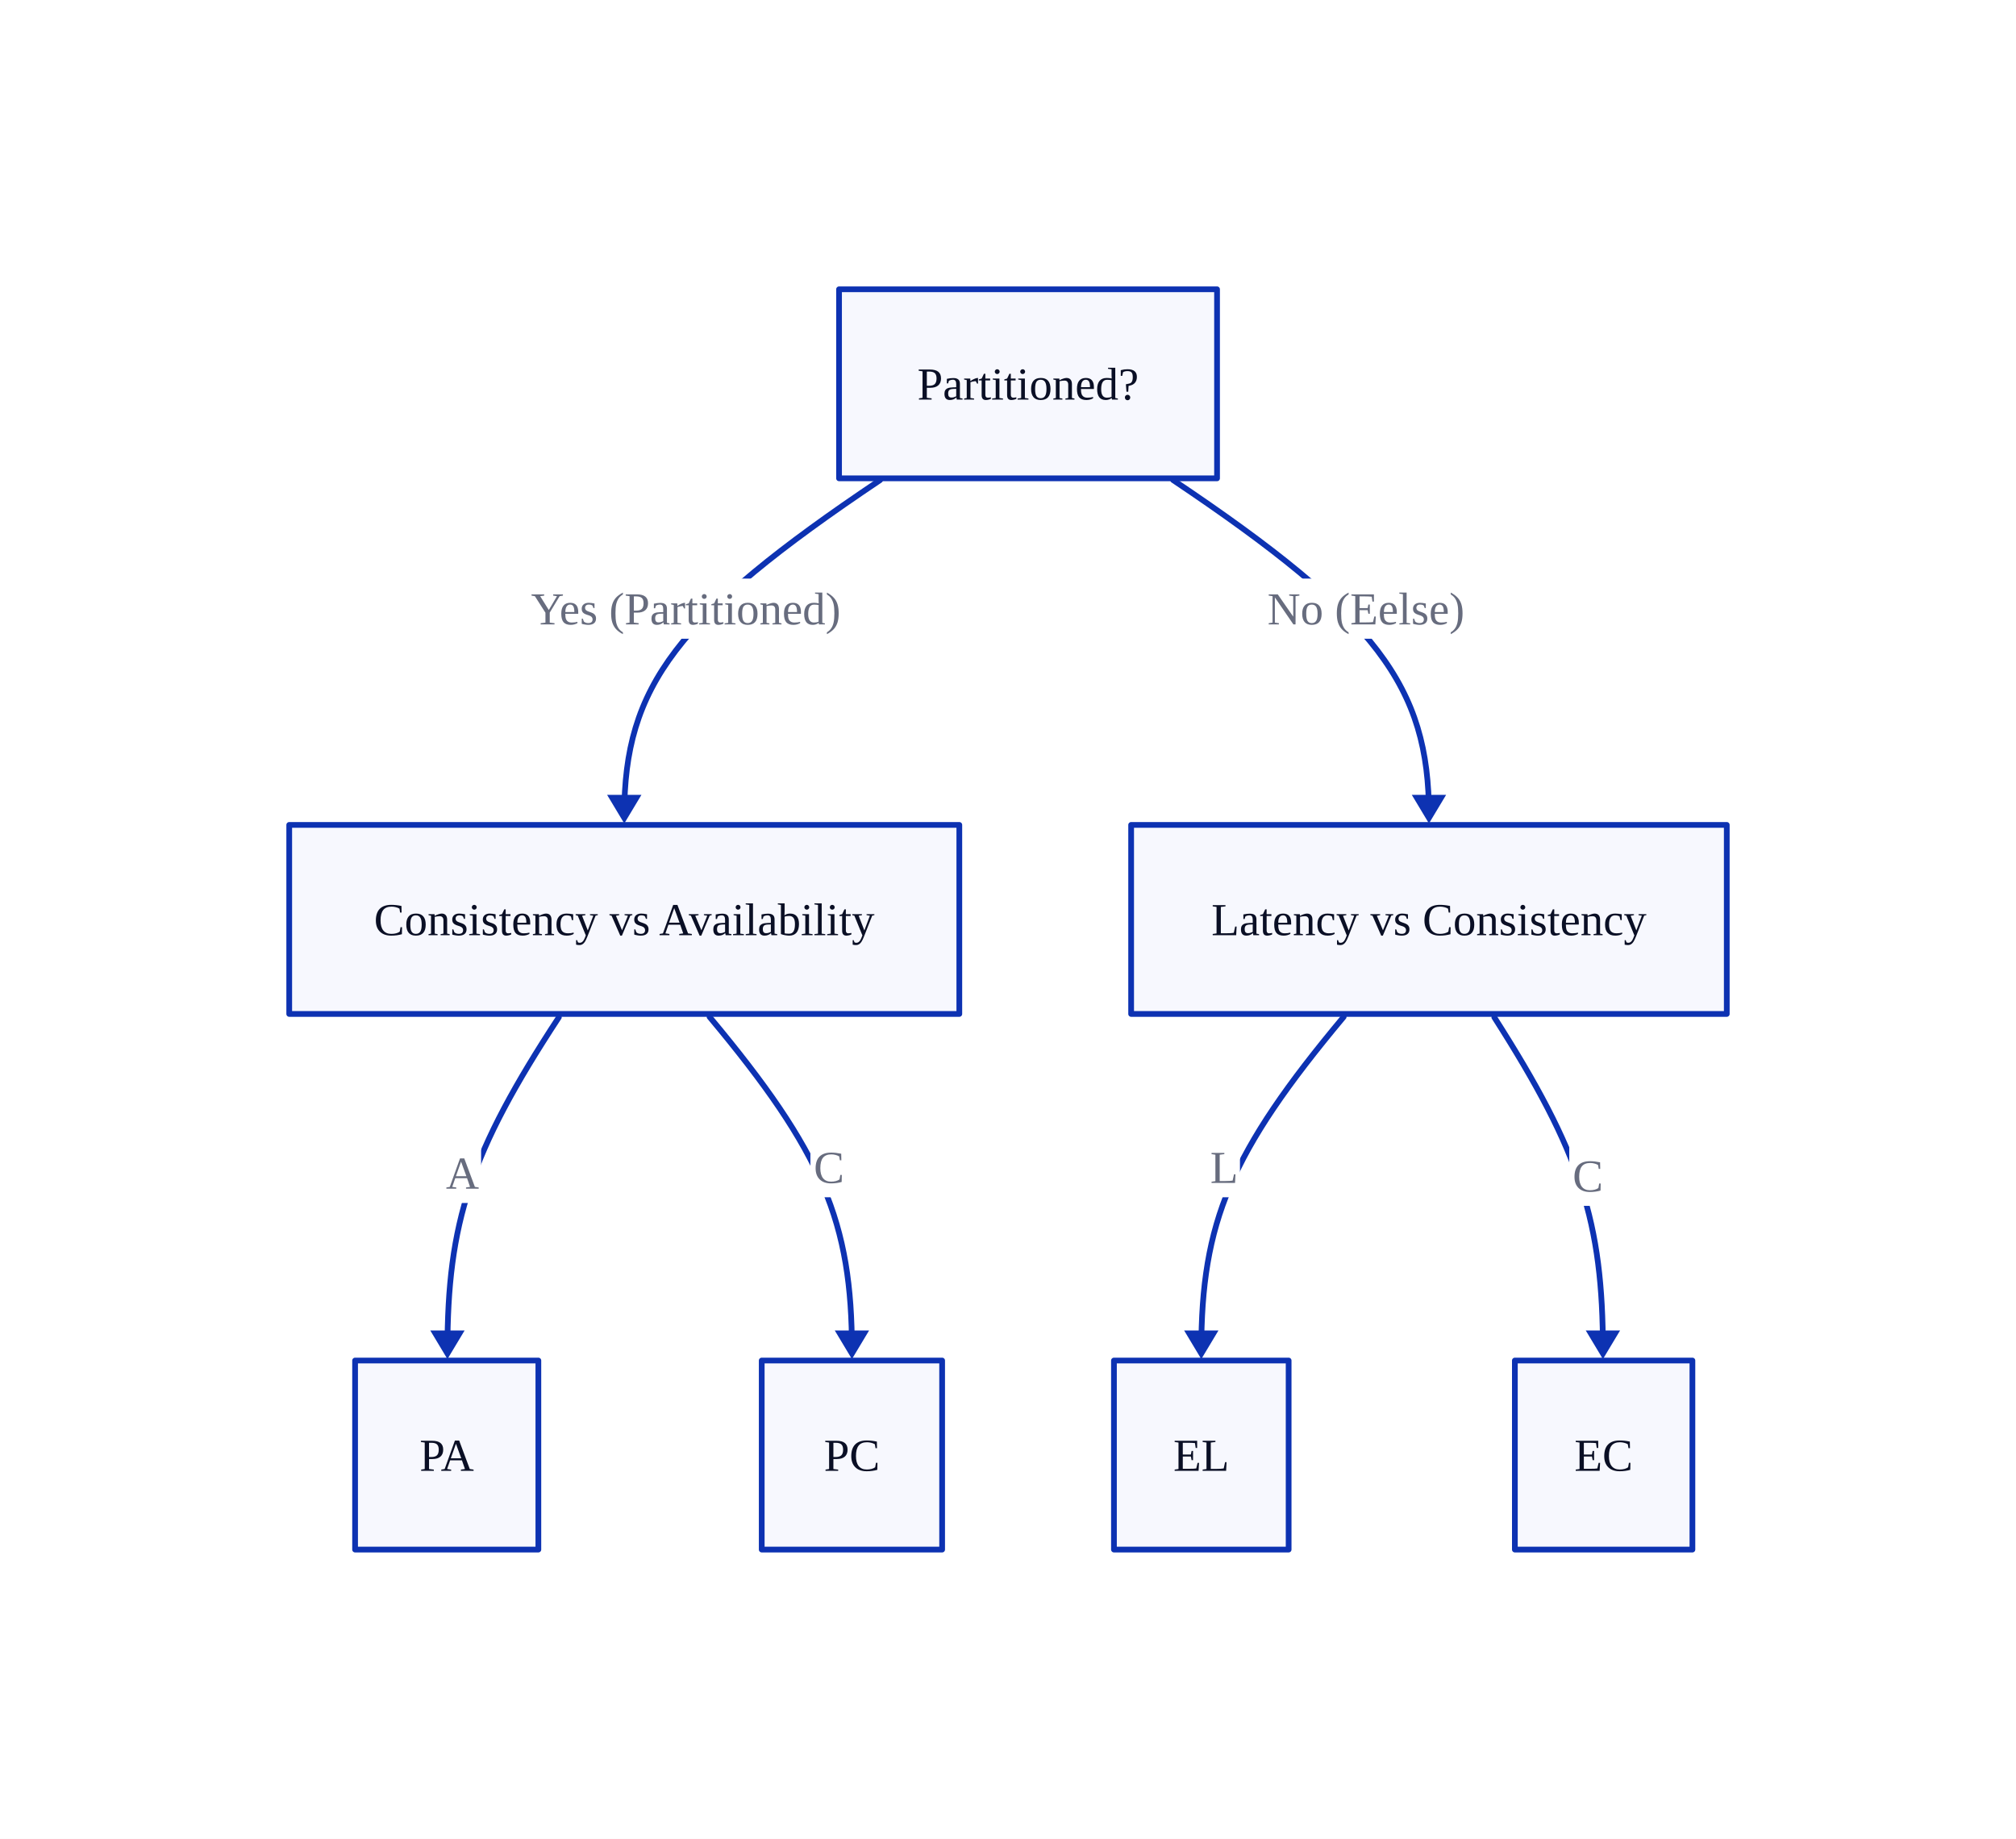
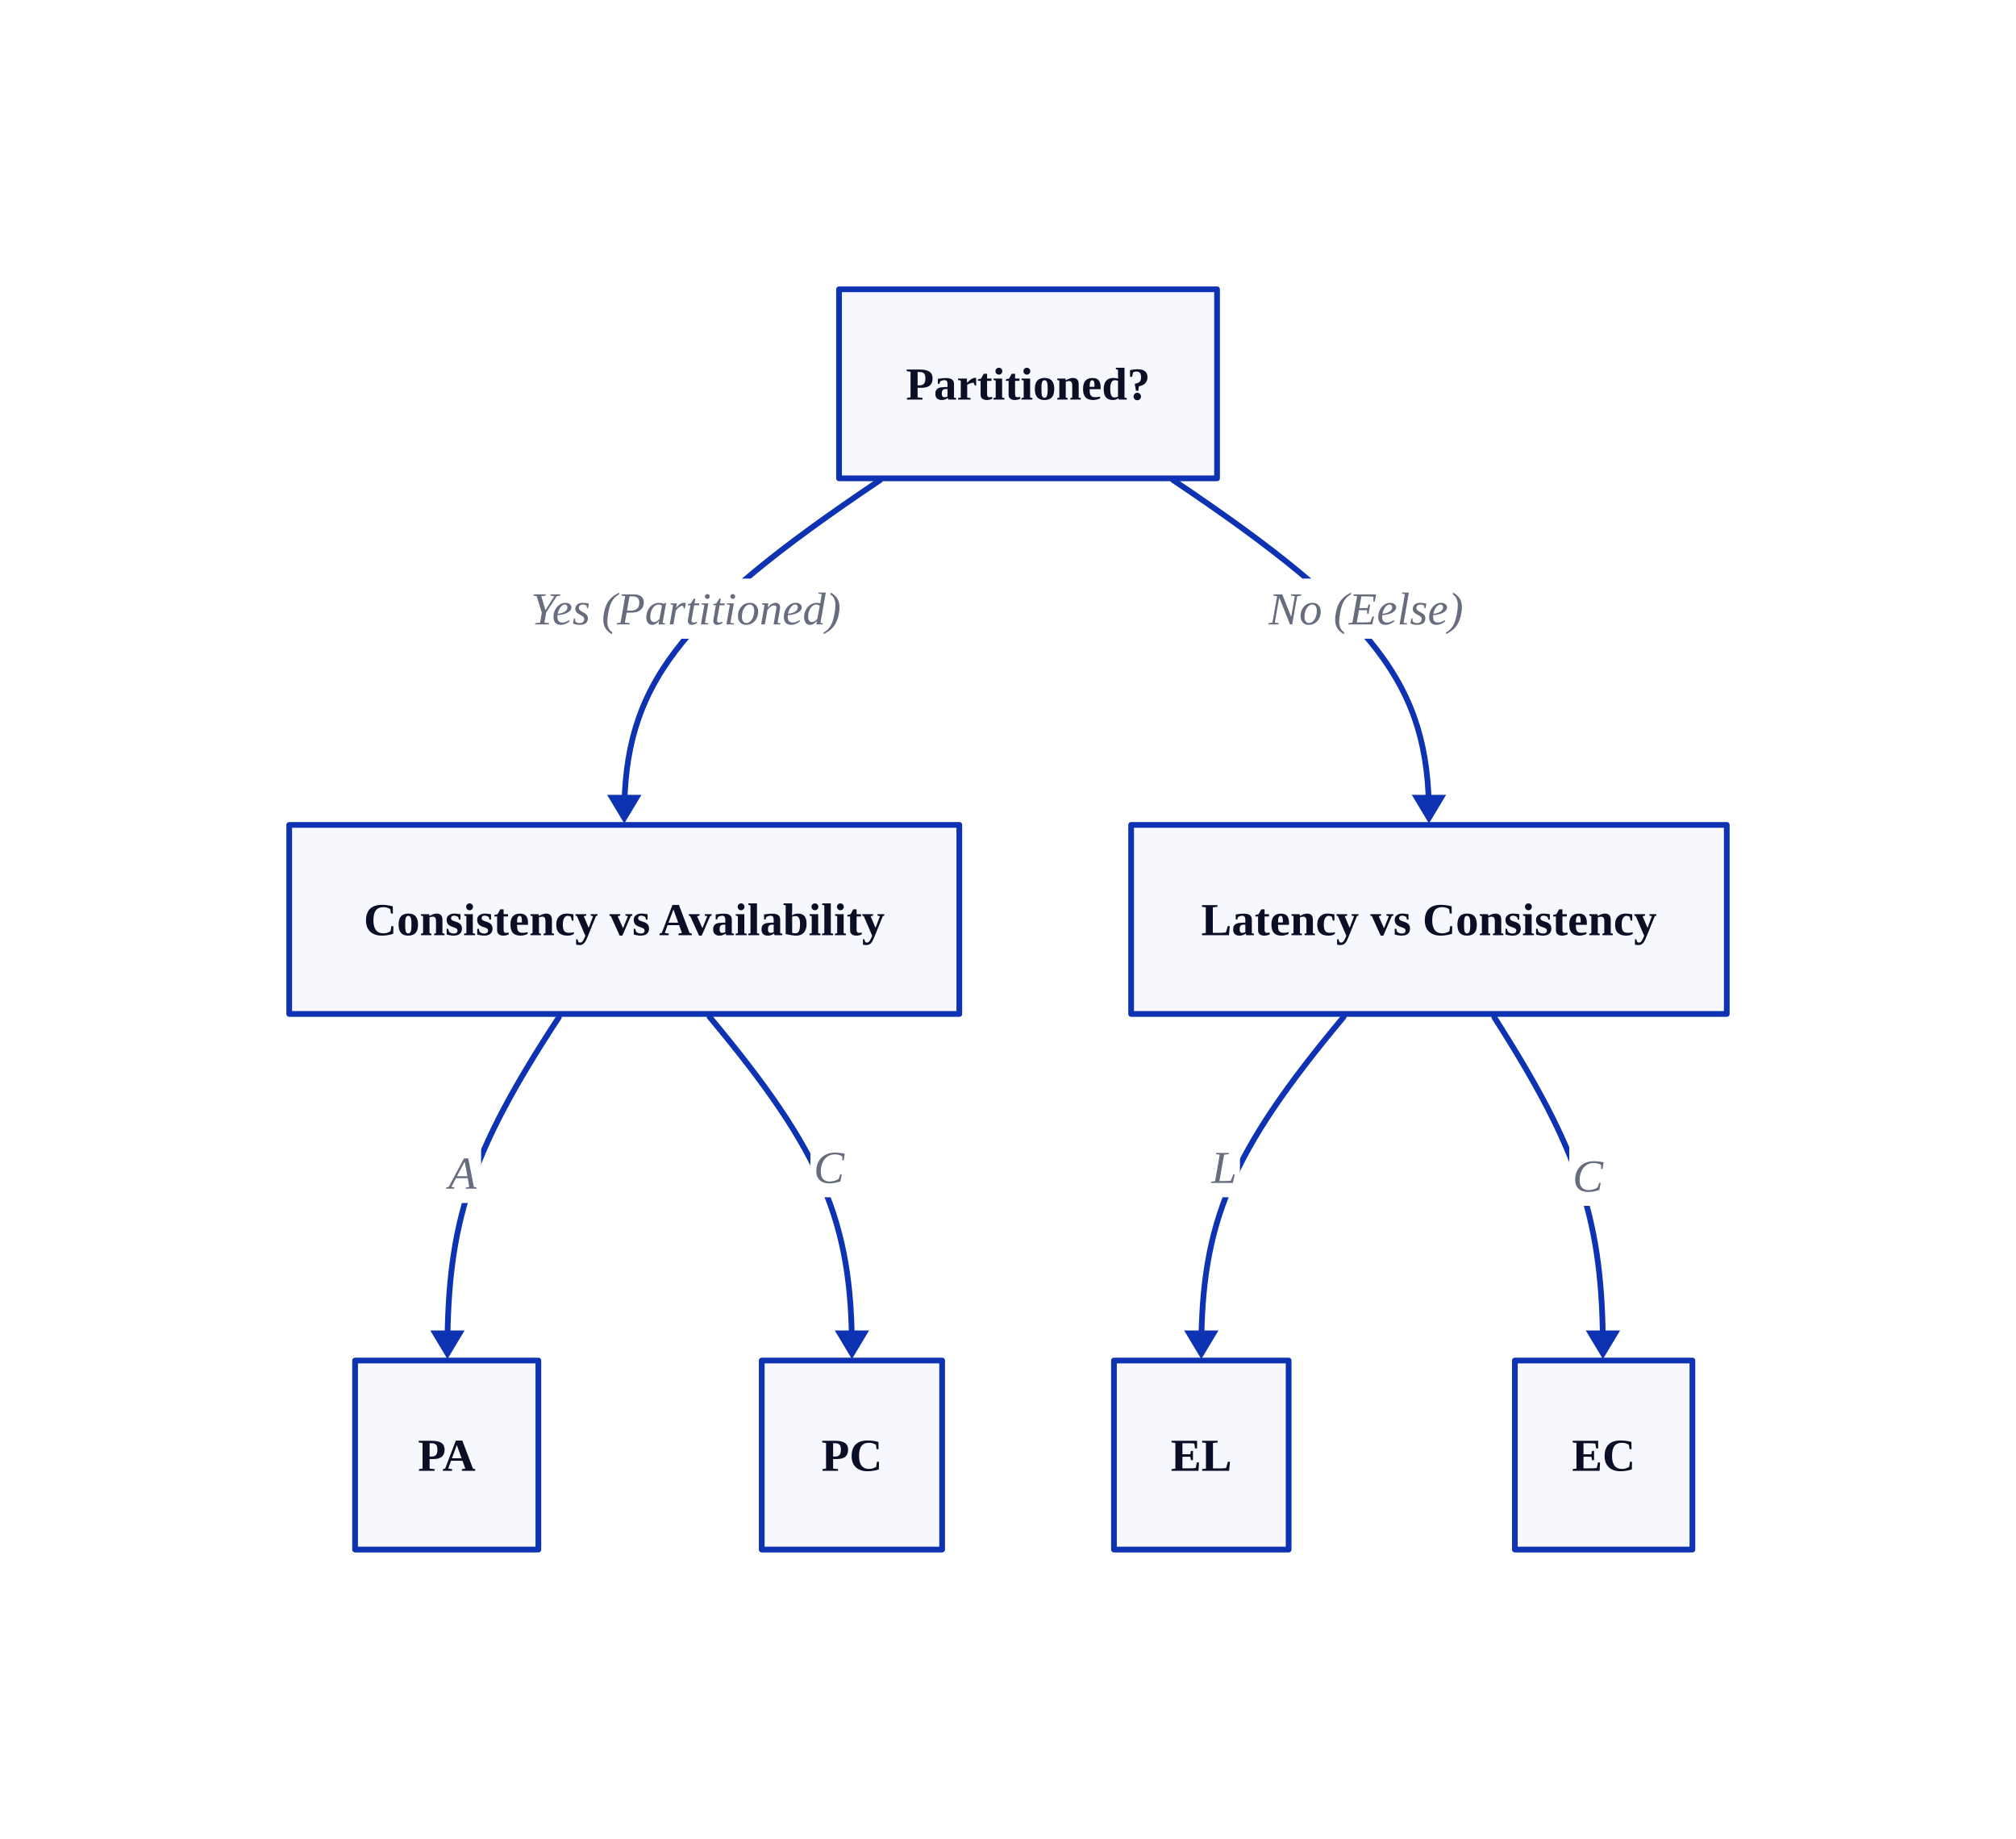
<svg xmlns="http://www.w3.org/2000/svg" width="704" height="642" class="d2-596940796 d2-svg" viewBox="-101 -101 704 642">
  <rect width="704" height="642" x="-101" y="-101" rx="0" style="fill:#fff" />
-   <style>.connection,.shape{stroke-linejoin:round}.shape{shape-rendering:geometricPrecision}.connection{stroke-linecap:round}.d2-596940796 .fill-N1{fill:#0a0f25}.d2-596940796 .fill-N2{fill:#676c7e}.d2-596940796 .fill-B6{fill:#f7f8fe}.d2-596940796 .stroke-B1{stroke:#0d32b2}.s0{stroke-width:2}.s1{text-anchor:middle;font-size:16px}</style>
+   <style>.d2-596940796 .text-bold{font-weight:700}.d2-596940796 .text-italic{font-style:italic}.connection,.shape{stroke-linejoin:round}.shape{shape-rendering:geometricPrecision}.connection{stroke-linecap:round}.d2-596940796 .fill-N1{fill:#0a0f25}.d2-596940796 .fill-N2{fill:#676c7e}.d2-596940796 .fill-B6{fill:#f7f8fe}.d2-596940796 .stroke-B1{stroke:#0d32b2}.s0{stroke-width:2}.s1{text-anchor:middle;font-size:16px}</style>
  <g>
    <g class="shape">
      <path d="M192 0h132v66H192z" class="stroke-B1 fill-B6 s0" />
    </g>
    <text x="258" y="38.5" class="text-bold fill-N1 s1">Partitioned?</text>
  </g>
  <g>
    <g class="shape">
      <path d="M0 187h234v66H0z" class="stroke-B1 fill-B6 s0" />
    </g>
    <text x="117" y="225.5" class="text-bold fill-N1 s1">Consistency vs Availability</text>
  </g>
  <g>
    <g class="shape">
      <path d="M294 187h208v66H294z" class="stroke-B1 fill-B6 s0" />
    </g>
    <text x="398" y="225.5" class="text-bold fill-N1 s1">Latency vs Consistency</text>
  </g>
  <g>
    <g class="shape">
      <path d="M23 374h64v66H23z" class="stroke-B1 fill-B6 s0" />
    </g>
    <text x="55" y="412.5" class="text-bold fill-N1 s1">PA</text>
  </g>
  <g>
    <g class="shape">
      <path d="M165 374h63v66h-63z" class="stroke-B1 fill-B6 s0" />
    </g>
    <text x="196.5" y="412.5" class="text-bold fill-N1 s1">PC</text>
  </g>
  <g>
    <g class="shape">
      <path d="M288 374h61v66h-61z" class="stroke-B1 fill-B6 s0" />
    </g>
    <text x="318.5" y="412.5" class="text-bold fill-N1 s1">EL</text>
  </g>
  <g>
    <g class="shape">
      <path d="M428 374h62v66h-62z" class="stroke-B1 fill-B6 s0" />
    </g>
    <text x="459" y="412.5" class="text-bold fill-N1 s1">EC</text>
  </g>
  <marker id="mk-d2-596940796-3488378134" markerHeight="12" markerUnits="userSpaceOnUse" markerWidth="10" orient="auto" refX="7" refY="6" viewBox="0 0 10 12">
    <path stroke-width="2" d="m0 0 10 6-10 6z" class="connection" style="fill:#0d32b2" />
  </marker>
  <path fill="none" marker-end="url(#mk-d2-596940796-3488378134)" d="M206.339 66.614C135.2 114.3 117 138.7 117 183.5" class="connection stroke-B1 s0" mask="url(#d2-596940796)" />
  <text x="138.5" y="117" class="text-italic fill-N2 s1">Yes (Partitioned)</text>
  <path fill="none" marker-end="url(#mk-d2-596940796-3488378134)" d="M308.661 66.614C379.8 114.3 398 138.7 398 183.5" class="connection stroke-B1 s0" mask="url(#d2-596940796)" />
  <text x="376" y="117" class="text-italic fill-N2 s1">No (Eelse)</text>
  <path fill="none" marker-end="url(#mk-d2-596940796-3488378134)" d="M94.153 254.172C63.25 301.3 55.25 325.7 55.25 370.5" class="connection stroke-B1 s0" mask="url(#d2-596940796)" />
  <text x="60.5" y="314" class="text-italic fill-N2 s1">A</text>
  <path fill="none" marker-end="url(#mk-d2-596940796-3488378134)" d="M146.783 254.034C186.3 301.3 196.5 325.7 196.5 370.5" class="connection stroke-B1 s0" mask="url(#d2-596940796)" />
  <text x="188.5" y="312" class="text-italic fill-N2 s1">C</text>
  <path fill="none" marker-end="url(#mk-d2-596940796-3488378134)" d="M368.217 254.034C328.7 301.3 318.5 325.7 318.5 370.5" class="connection stroke-B1 s0" mask="url(#d2-596940796)" />
  <text x="326.5" y="312" class="text-italic fill-N2 s1">L</text>
  <path fill="none" marker-end="url(#mk-d2-596940796-3488378134)" d="M420.827 254.185C450.95 301.3 458.75 325.7 458.75 370.5" class="connection stroke-B1 s0" mask="url(#d2-596940796)" />
  <text x="453.5" y="315" class="text-italic fill-N2 s1">C</text>
  <mask id="d2-596940796" width="704" height="642" x="-101" y="-101" maskUnits="userSpaceOnUse">
    <path fill="#fff" d="M-101-101h704v642h-704z" />
    <path d="M83 101h111v21H83zM342 101h68v21h-68zM54 298h13v21H54zM182 296h13v21h-13zM321 296h11v21h-11zM447 299h13v21h-13z" />
  </mask>
</svg>
